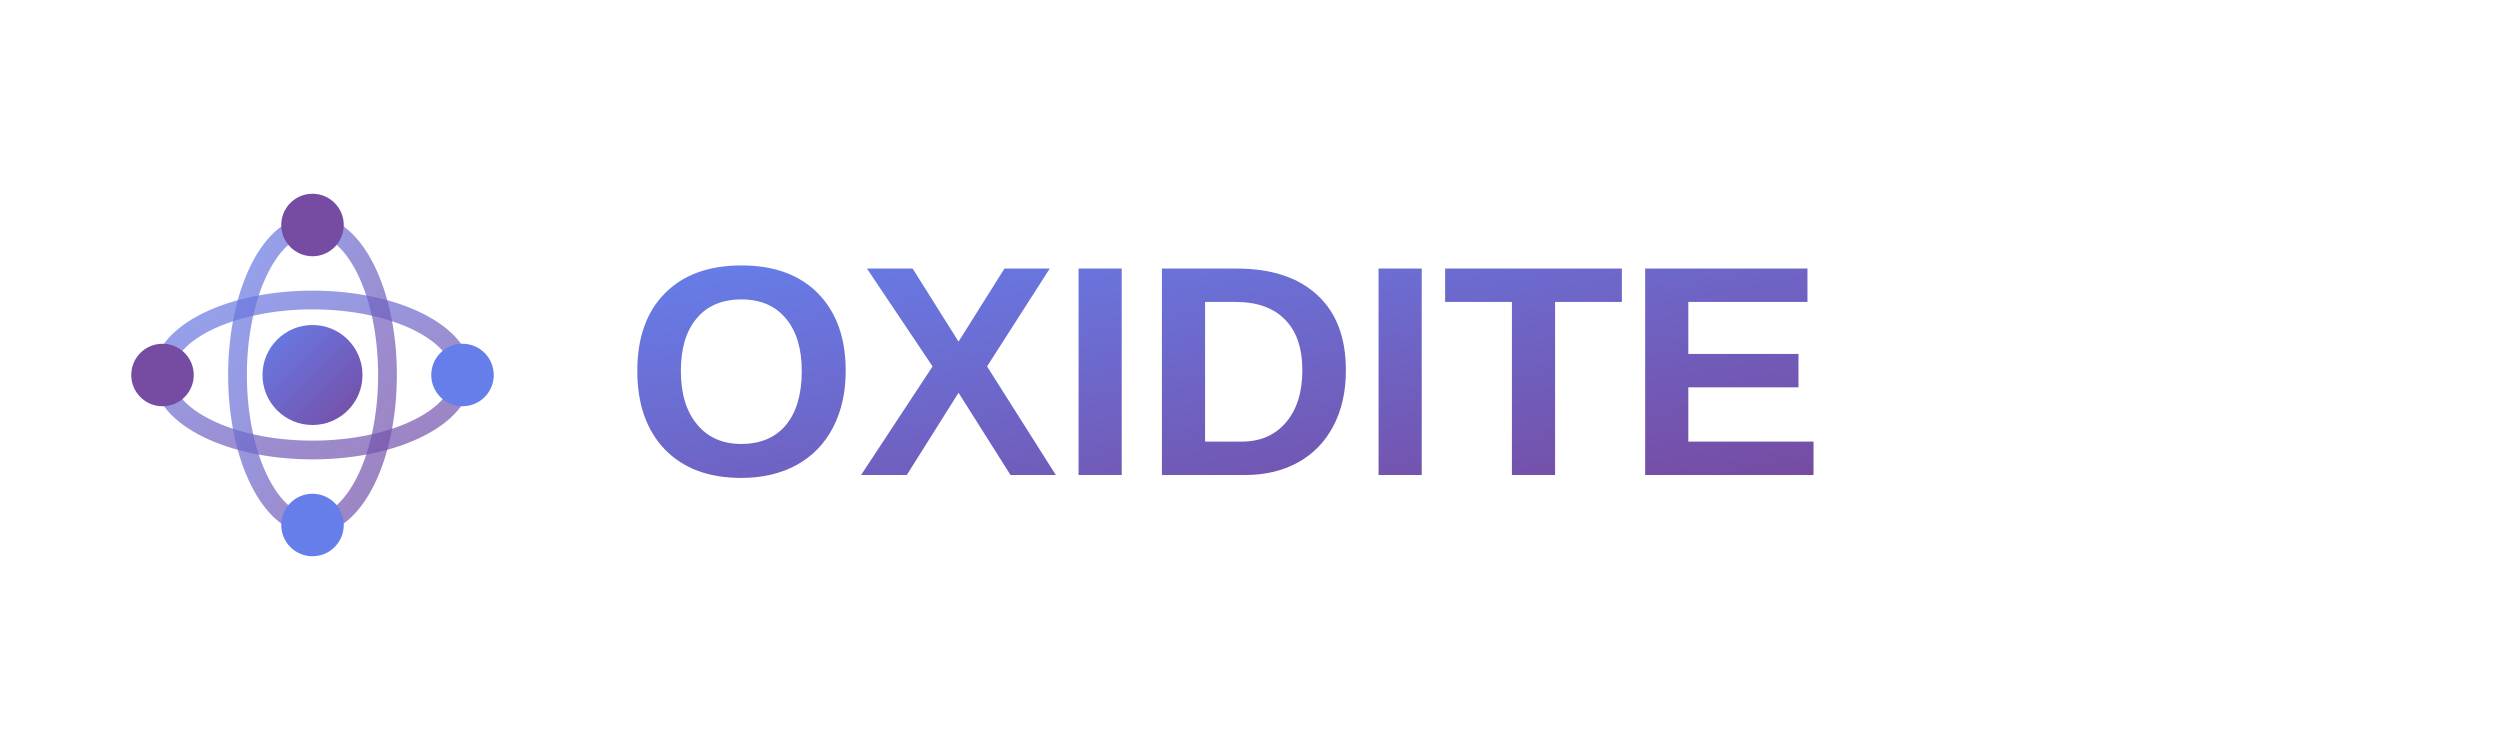
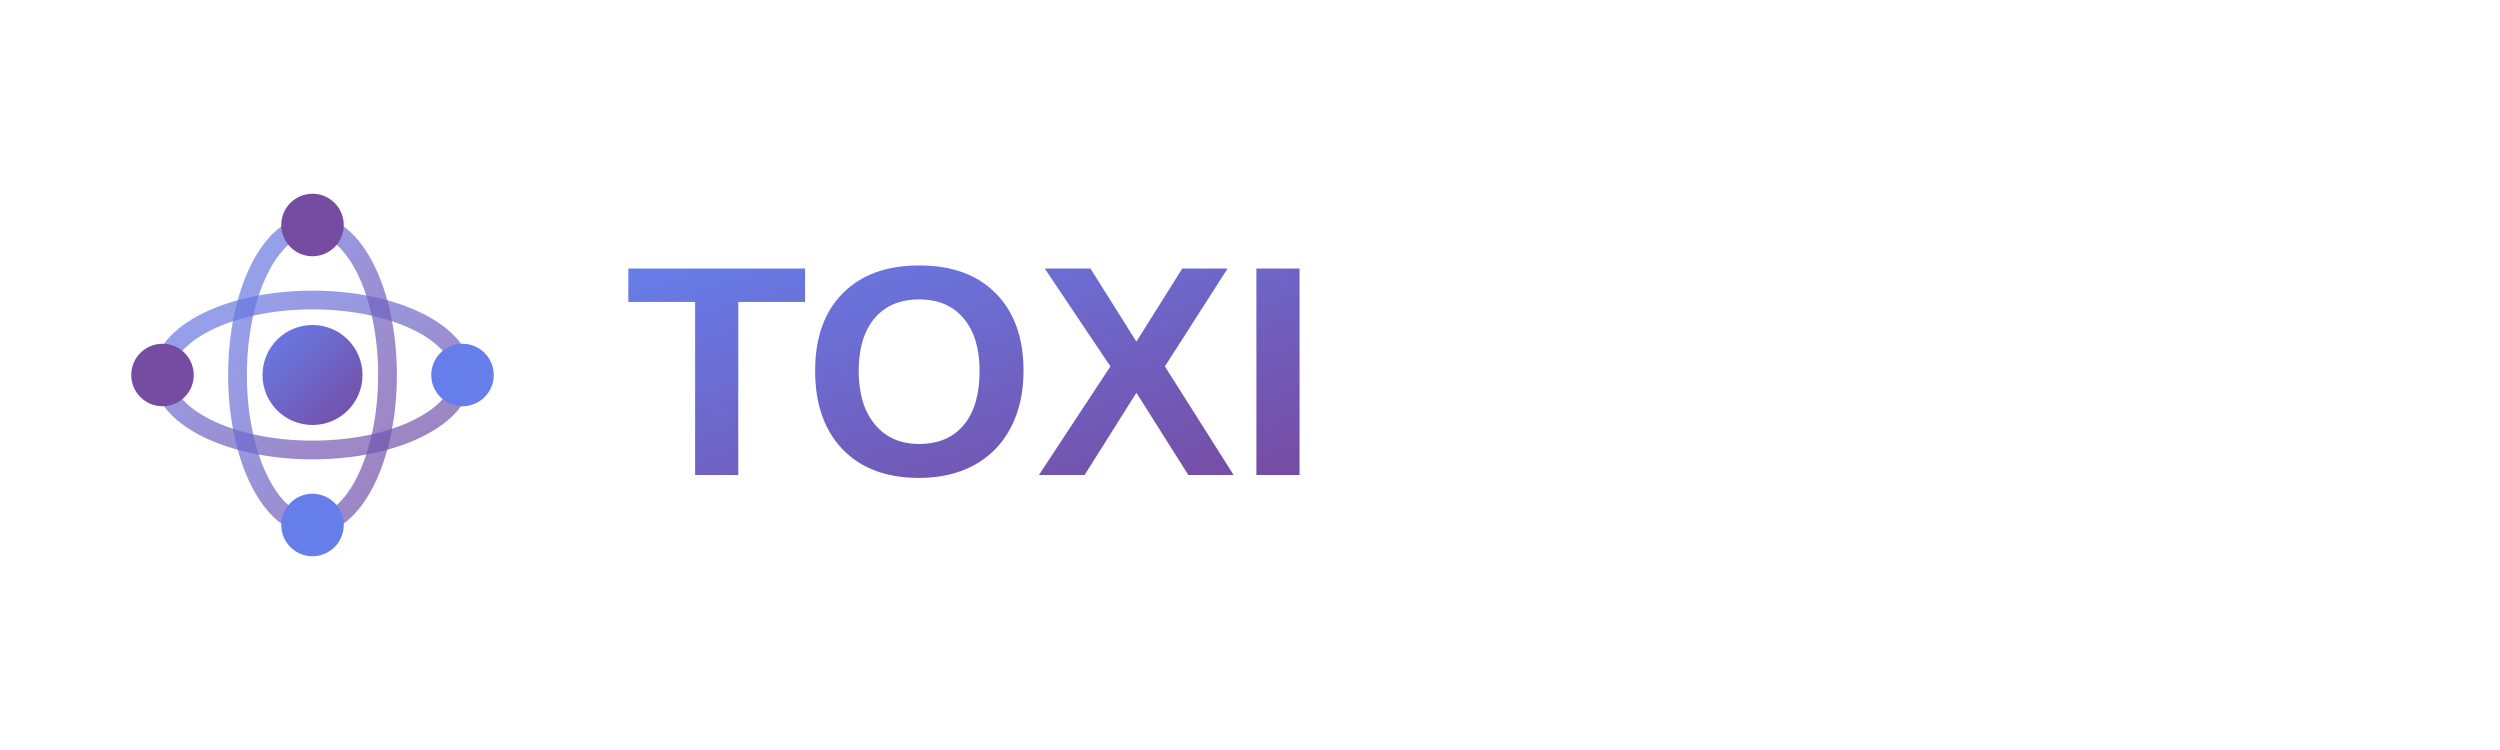
<svg xmlns="http://www.w3.org/2000/svg" viewBox="0 0 200 60" width="200" height="60">
  <defs>
    <linearGradient id="grad1" x1="0%" y1="0%" x2="100%" y2="100%">
      <stop offset="0%" style="stop-color:#667eea;stop-opacity:1" />
      <stop offset="100%" style="stop-color:#764ba2;stop-opacity:1" />
    </linearGradient>
  </defs>
  <g transform="translate(10, 30)">
    <circle cx="15" cy="0" r="4" fill="url(#grad1)" />
    <ellipse cx="15" cy="0" rx="12" ry="6" fill="none" stroke="url(#grad1)" stroke-width="1.5" opacity="0.7" />
    <ellipse cx="15" cy="0" rx="6" ry="12" fill="none" stroke="url(#grad1)" stroke-width="1.5" opacity="0.7" />
    <circle cx="27" cy="0" r="2.5" fill="#667eea" />
    <circle cx="3" cy="0" r="2.5" fill="#764ba2" />
    <circle cx="15" cy="12" r="2.5" fill="#667eea" />
    <circle cx="15" cy="-12" r="2.5" fill="#764ba2" />
  </g>
-   <text x="50" y="38" font-family="Arial, sans-serif" font-size="24" font-weight="bold" fill="url(#grad1)">OXIDITE</text>
+   <text x="50" y="38" font-family="Arial, sans-serif" font-size="24" font-weight="bold" fill="url(#grad1)">TOXI</text>
</svg>
